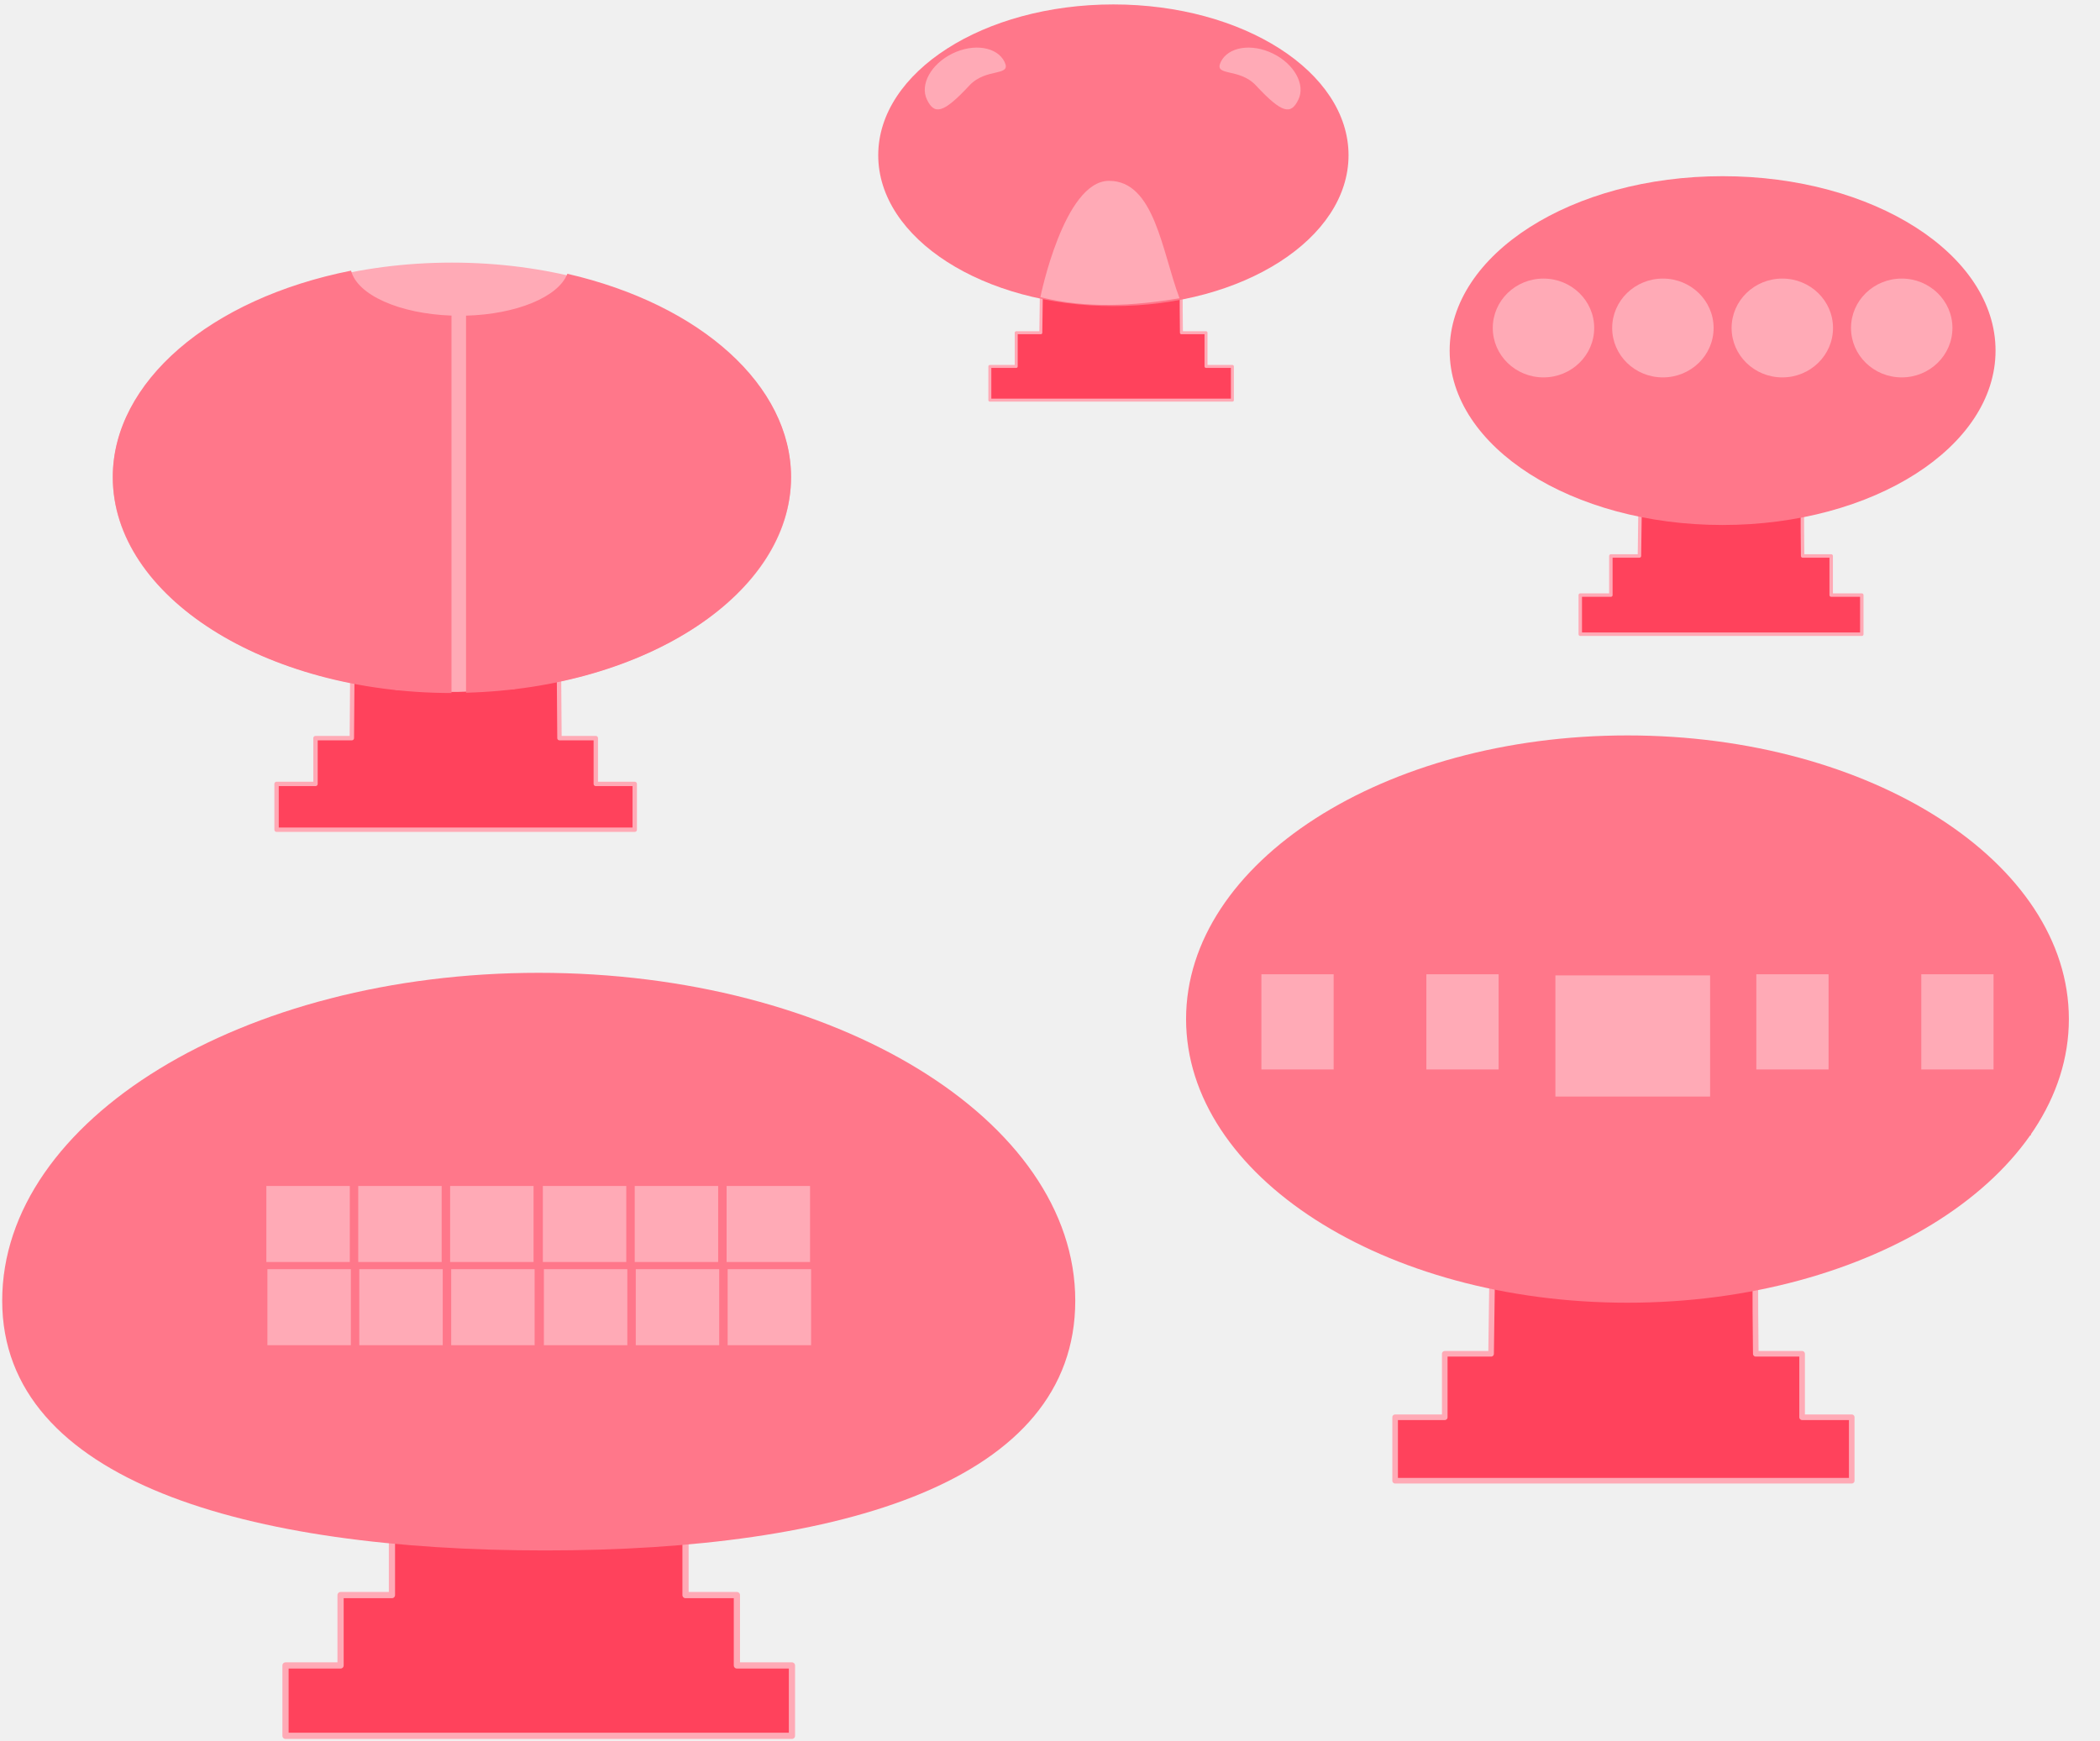
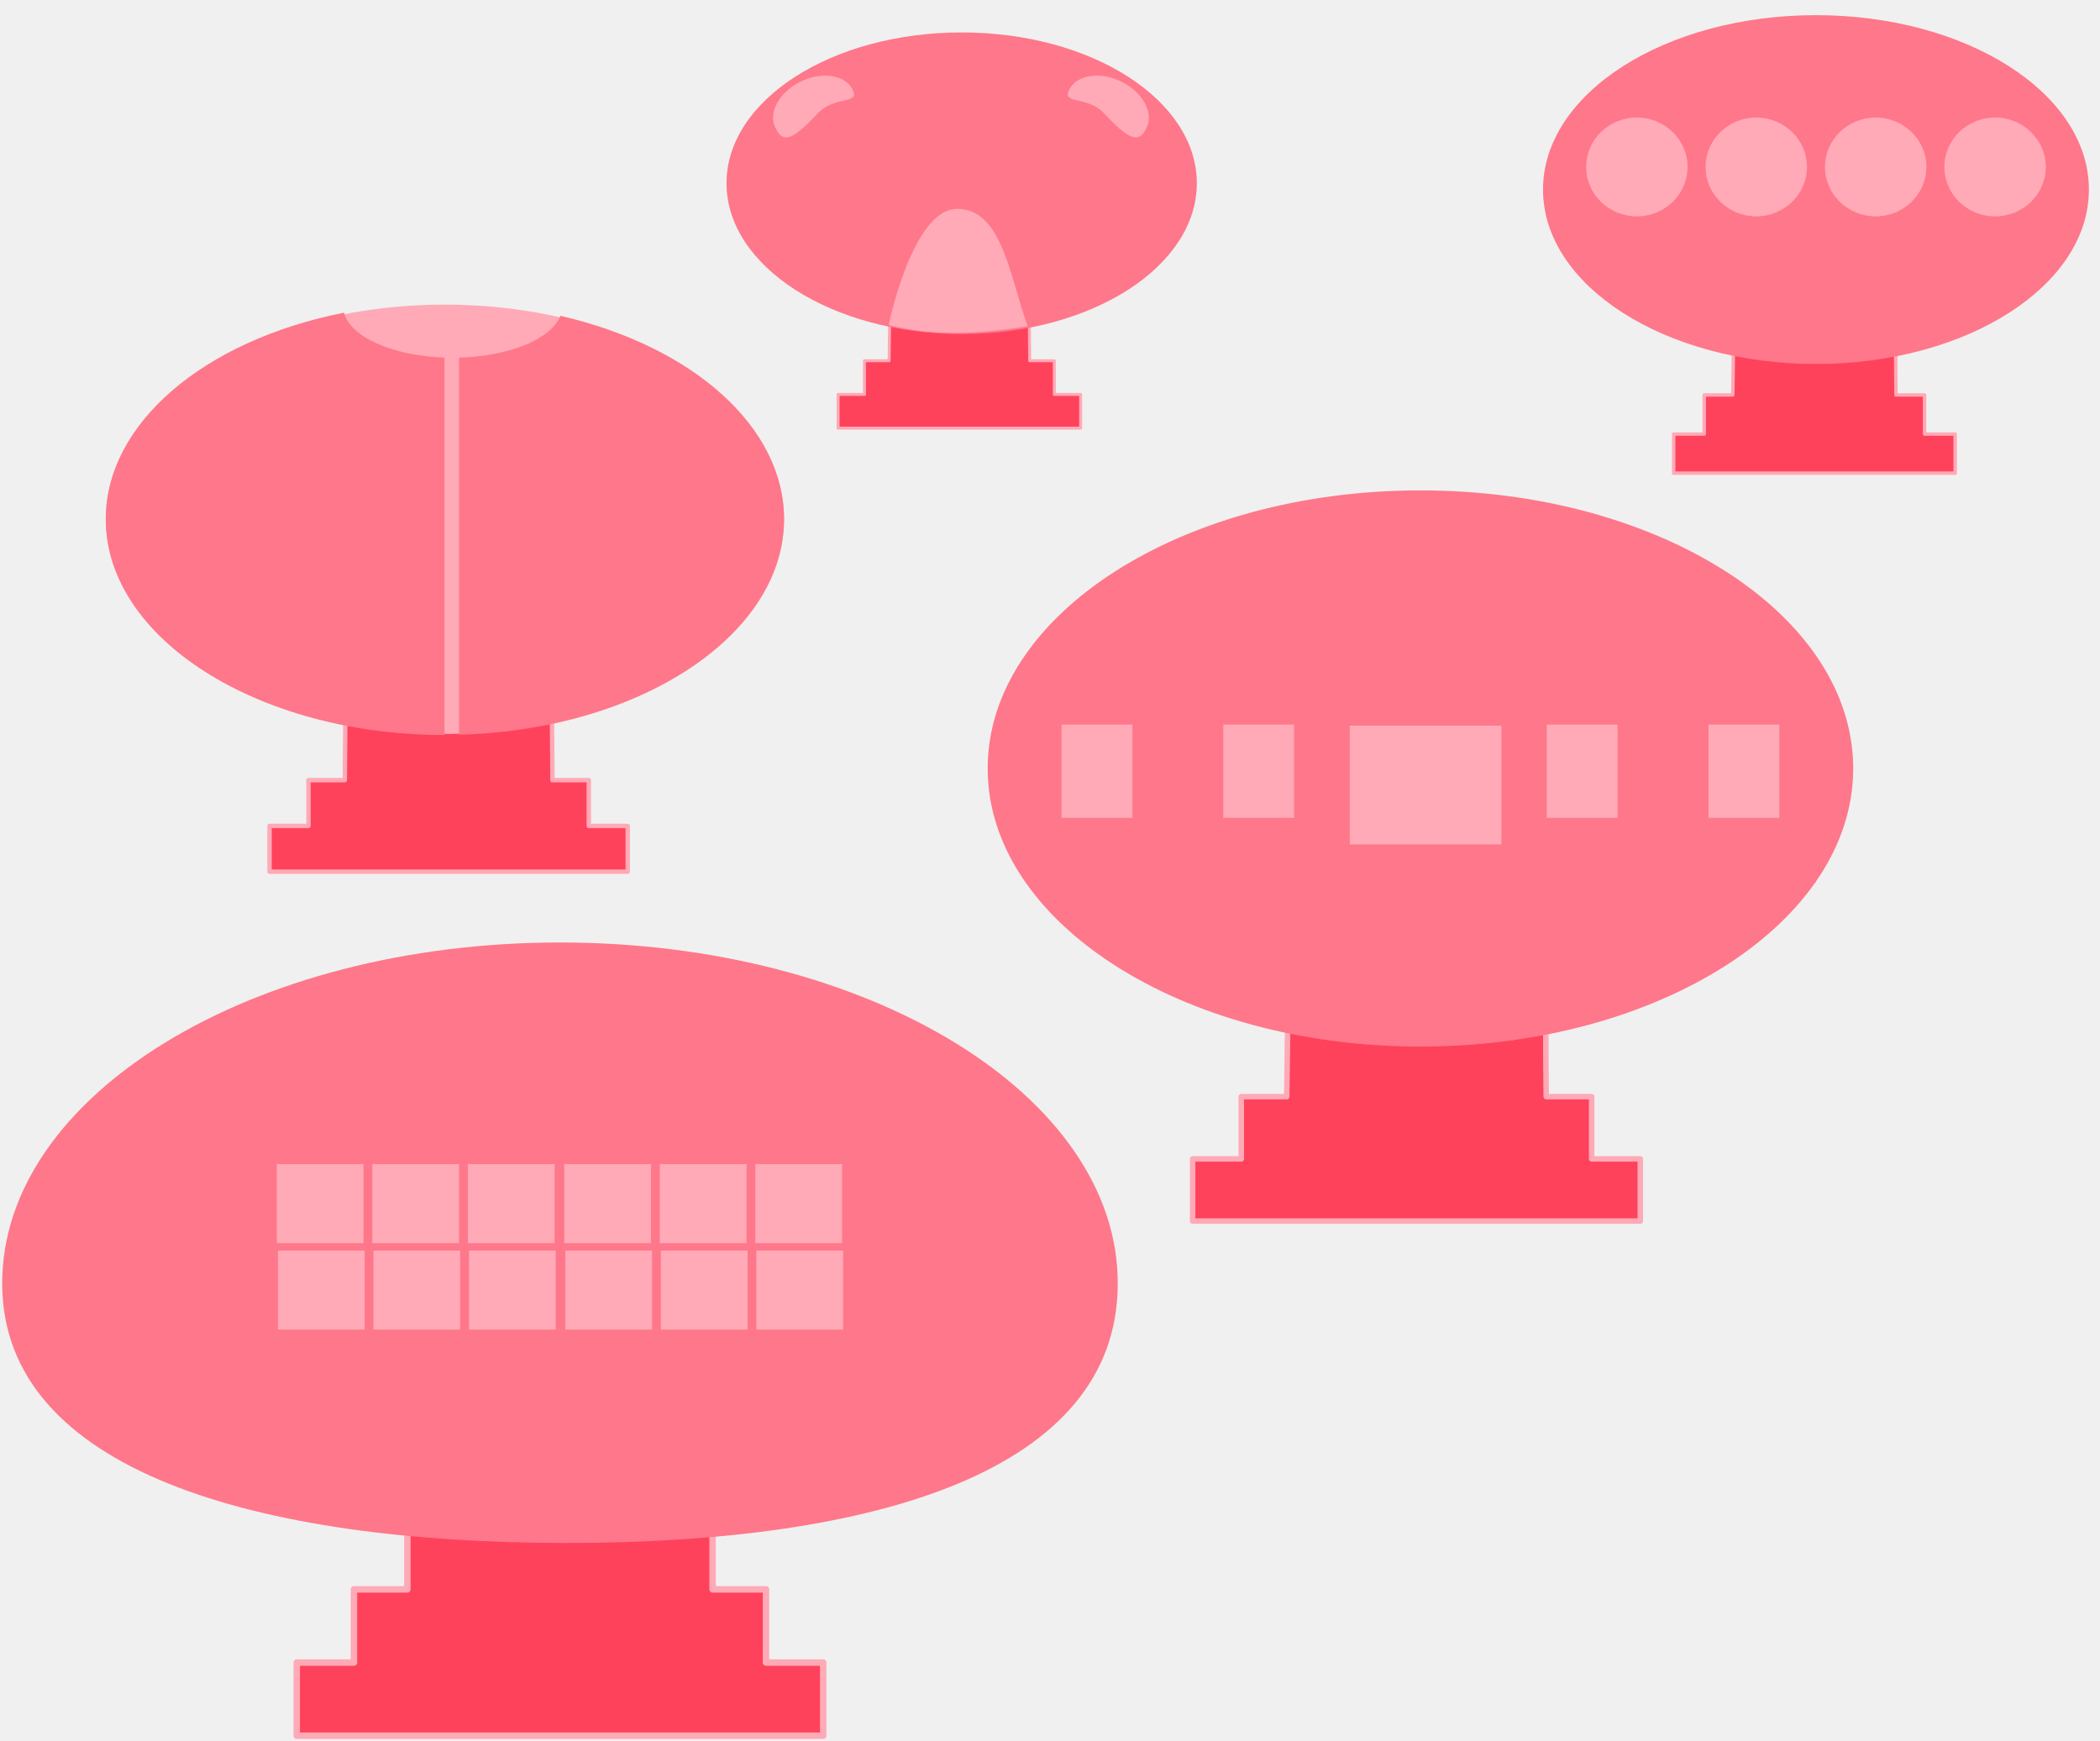
<svg xmlns="http://www.w3.org/2000/svg" width="263.886mm" height="218.727mm" viewBox="0 0 263.886 218.727" version="1.1" id="svg5">
  <defs id="defs2" />
  <g id="layer1" transform="translate(-358.1523,-172.6404)">
-     <g id="g4061" style="stroke-width:0.1;stroke-dasharray:none" transform="matrix(0.7476752,0,0,0.7476752,306.4716,58.38149)">
+     <g id="g4061" style="stroke-width:0.1;stroke-dasharray:none" transform="matrix(0.7476752,0,0,0.7476752,287.4065,61.9012)">
      <path id="rect6790" style="fill:#ff425c;fill-opacity:1;fill-rule:nonzero;stroke:#ffaab6;stroke-width:0.5;stroke-linecap:round;stroke-linejoin:round;stroke-dasharray:none;stroke-opacity:1" d="m 249.144,197.418 v 5.666 l -5.002,-1.216 -0.093,6.882 h -4.136 v 5.666 h -4.431 v 5.666 h 40.764 v -5.666 h -4.431 v -5.666 h -4.135 c 0,0 -0.093,-7.818 0,-6.882 0,-1.029 -5.095,1.216 -5.095,1.216 v -5.666 z" />
      <ellipse style="fill:#ff778a;stroke-width:0.733" id="path8433" cx="256.246" cy="178.915" rx="39.522" ry="25.351" />
      <g id="g1364" transform="translate(-2.549088)" />
      <path id="path3110" style="fill:#ffaab6;stroke-width:0.7" d="m 237.952,163.221 c 1.234,2.531 -3.073,0.918 -5.918,3.978 -4.446,4.782 -5.881,4.907 -7.115,2.376 -1.234,-2.531 0.683,-6.005 4.282,-7.76 3.599,-1.755 7.517,-1.126 8.751,1.405 z" />
      <path id="path3110-6" style="fill:#ffaab6;stroke-width:0.7;stroke-dasharray:none" d="m 274.3,163.221 c -1.234,2.531 3.073,0.918 5.918,3.978 4.446,4.782 5.881,4.907 7.115,2.376 1.234,-2.531 -0.683,-6.005 -4.282,-7.76 -3.599,-1.755 -7.517,-1.126 -8.751,1.405 z" />
      <path style="fill:#ffaab6;fill-opacity:1;stroke-width:0.7" d="m 243.977,202.769 c 0,0 3.944,-19.513 11.506,-19.551 7.679,-0.038 8.918,11.878 11.88,19.738 -7.764,1.291 -15.622,1.75 -23.386,-0.187 z" id="path4027" />
    </g>
-     <g id="g4118" style="stroke-width:0.1;stroke-dasharray:none" transform="matrix(1.104103,0,0,1.104103,208.6738,90.69311)">
+     <g id="g4118" style="stroke-width:0.1;stroke-dasharray:none" transform="matrix(1.104103,0,0,1.104103,207.7938,95.97267)">
      <ellipse style="fill:#ffaab6;fill-opacity:1;stroke:none;stroke-width:0.5;stroke-linecap:round;stroke-linejoin:round;stroke-dasharray:none;stroke-opacity:1" id="path6663" cx="186.818" cy="128.587" rx="38.598" ry="24.472" />
      <path id="rect6790-8" style="fill:#ff425c;fill-opacity:1;stroke:#ffaab6;stroke-width:0.5;stroke-linecap:round;stroke-linejoin:round;stroke-dasharray:none;stroke-opacity:1" d="m 180.523,152.503 v 0 h -1e-4 l -5.043,-1.104 -0.052,6.845 h -4.136 v 5.212 h -4.431 v 5.212 h 40.764 v -5.212 h -4.431 v -5.212 h -4.135 l -0.052,-6.897 -5.148,1.052 c -6.249,0.333 -6.012,0.518 -13.336,0.104 z" />
      <path id="path6663-5" style="fill:#ff778a;fill-opacity:1;stroke:none;stroke-width:0;stroke-linecap:round;stroke-linejoin:round;stroke-dasharray:none;stroke-opacity:1" d="m 175.342,105.029 a 38.598,24.605 0 0 0 -27.122,23.476 38.598,24.605 0 0 0 38.548,24.604 v -42.964 a 12.458,5.816 0 0 1 -11.427,-5.117 z m 24.618,0.357 a 12.458,5.816 0 0 1 -11.534,4.766 v 42.923 a 38.598,24.605 0 0 0 36.991,-24.57 38.598,24.605 0 0 0 -25.457,-23.119 z" />
    </g>
-     <g id="g4213" style="stroke-width:0.1;stroke-dasharray:none" transform="matrix(0.8678417,0,0,0.8678417,352.3675,61.35321)">
+     <g id="g4213" style="stroke-width:0.1;stroke-dasharray:none" transform="matrix(0.8678417,0,0,0.8678417,364.0998,41.1149)">
      <path id="rect6790-3" style="fill:#ff425c;fill-opacity:1;fill-rule:nonzero;stroke:#ffaab6;stroke-width:0.5;stroke-linecap:round;stroke-linejoin:round;stroke-dasharray:none;stroke-opacity:1" d="m 249.144,197.418 v 5.666 l -5.002,-1.216 -0.093,6.882 h -4.136 v 5.666 h -4.431 v 5.666 h 40.764 v -5.666 h -4.431 v -5.666 h -4.135 c 0,0 -0.093,-7.818 0,-6.882 0,-1.029 -5.095,1.216 -5.095,1.216 v -5.666 z" />
      <ellipse style="fill:#ff778a;stroke-width:0.732" id="path8433-3" cx="256.091" cy="179.008" rx="39.522" ry="25.257" />
      <g id="g1364-6" transform="translate(-2.549088)">
        <g id="g4161">
          <ellipse style="fill:#ffaab6;fill-opacity:1;stroke-width:0.624" id="path492" cx="232.705" cy="175.734" rx="7.343" ry="7.156" />
          <ellipse style="fill:#ffaab6;fill-opacity:1;stroke-width:0.624;stroke-dasharray:none" id="path492-5" cx="249.995" cy="175.734" rx="7.343" ry="7.156" />
          <ellipse style="fill:#ffaab6;fill-opacity:1;stroke-width:0.624;stroke-dasharray:none" id="path492-5-1" cx="267.286" cy="175.734" rx="7.343" ry="7.156" />
          <ellipse style="fill:#ffaab6;fill-opacity:1;stroke-width:0.624;stroke-dasharray:none" id="path492-5-6" cx="284.576" cy="175.734" rx="7.343" ry="7.156" />
        </g>
      </g>
    </g>
-     <g id="g4280" style="stroke-width:0.1;stroke-dasharray:none" transform="matrix(1.407554,0,0,1.407554,202.01,48.96344)">
+     <g id="g4280" style="stroke-width:0.1;stroke-dasharray:none" transform="matrix(1.380002,0,0,1.380002,183.0525,22.39614)">
      <path id="rect6790-5" style="fill:#ff425c;fill-opacity:1;fill-rule:nonzero;stroke:#ffaab6;stroke-width:0.5;stroke-linecap:round;stroke-linejoin:round;stroke-dasharray:none;stroke-opacity:1" d="m 249.144,197.418 v 5.666 l -5.002,-1.216 -0.093,6.882 h -4.136 v 5.666 h -4.431 v 5.666 h 40.764 v -5.666 h -4.431 v -5.666 h -4.135 c 0,0 -0.093,-7.818 0,-6.882 0,-1.029 -5.095,1.216 -5.095,1.216 v -5.666 z" />
      <rect style="fill:#ffaab6;fill-opacity:1;stroke-width:0.7" id="rect1832" width="69.321" height="16.404" x="222.94" y="172.848" />
      <path id="path6786" style="fill:#ff778a;fill-opacity:1;fill-rule:nonzero;stroke:none;stroke-width:0.5;stroke-linecap:round;stroke-linejoin:round;stroke-dasharray:none;stroke-opacity:1" d="m 256.225,153.534 a 39.406,25.327 0 0 0 -39.406,25.327 39.406,25.327 0 0 0 39.406,25.327 39.406,25.327 0 0 0 39.406,-25.327 39.406,25.327 0 0 0 -39.406,-25.327 z m -32.681,21.33 h 6.45 v 8.495 h -6.45 z m 14.728,0 h 6.45 v 8.495 h -6.45 z m 29.456,0 h 6.45 v 8.495 h -6.45 z m 14.728,0 h 6.45 v 8.495 h -6.45 z m -32.665,0.095 h 13.811 v 10.822 h -13.811 z" />
    </g>
-     <g id="g4323" transform="matrix(1.561131,0,0,1.561131,79.34662,-90.45791)">
+     <g id="g4323" transform="matrix(1.62295,0,0,1.62295,68.2952,-109.5311)">
      <path id="rect6790-58" style="fill:#ff425c;fill-opacity:1;stroke:#ffaab6;stroke-width:0.5;stroke-linecap:round;stroke-linejoin:round;stroke-dasharray:none;stroke-opacity:1" d="m 215.236,291.281 h -5.095 v 5.666 h -4.136 v 5.666 h -4.431 v 5.666 h 40.764 v -5.666 h -4.431 v -5.666 h -4.135 v -5.666 h -5.095 c -7.357,-0.12 -4.721,0.028 -13.441,0 z" />
      <ellipse style="fill:#ffaab6;fill-opacity:1;stroke:none;stroke-width:0.7" id="path48976" cx="223.104" cy="270.786" rx="28.777" ry="11.732" />
      <path id="path17284" style="fill:#ff778a;fill-opacity:1;stroke-width:0.47;stroke-linecap:round;stroke-linejoin:round" d="m 221.956,246.85 c -23.851,0 -43.187,11.818 -43.187,26.397 0,14.579 19.846,20.106 43.697,20.106 23.852,0 42.677,-5.527 42.677,-20.106 0,-14.579 -19.336,-26.397 -43.187,-26.397 z m -21.924,17.162 h 6.716 v 6.121 h -6.716 z m 7.396,0 h 6.716 v 6.121 h -6.716 z m 7.396,0 h 6.716 v 6.121 h -6.716 z m 7.463,0 h 6.716 v 6.121 h -6.716 z m 7.396,0 h 6.716 v 6.121 h -6.716 z m 7.396,0 h 6.716 v 6.121 h -6.716 z m -36.962,6.697 h 6.716 v 6.121 h -6.716 z m 7.396,0 h 6.716 v 6.121 h -6.716 z m 7.396,0 h 6.716 v 6.121 h -6.716 z m 7.462,0 h 6.716 v 6.121 h -6.716 z m 7.396,0 h 6.716 v 6.121 h -6.716 z m 7.396,0 h 6.716 v 6.121 h -6.716 z" />
      <g id="g17652" style="fill:#ffffff" transform="translate(-0.212534)" />
    </g>
  </g>
</svg>
